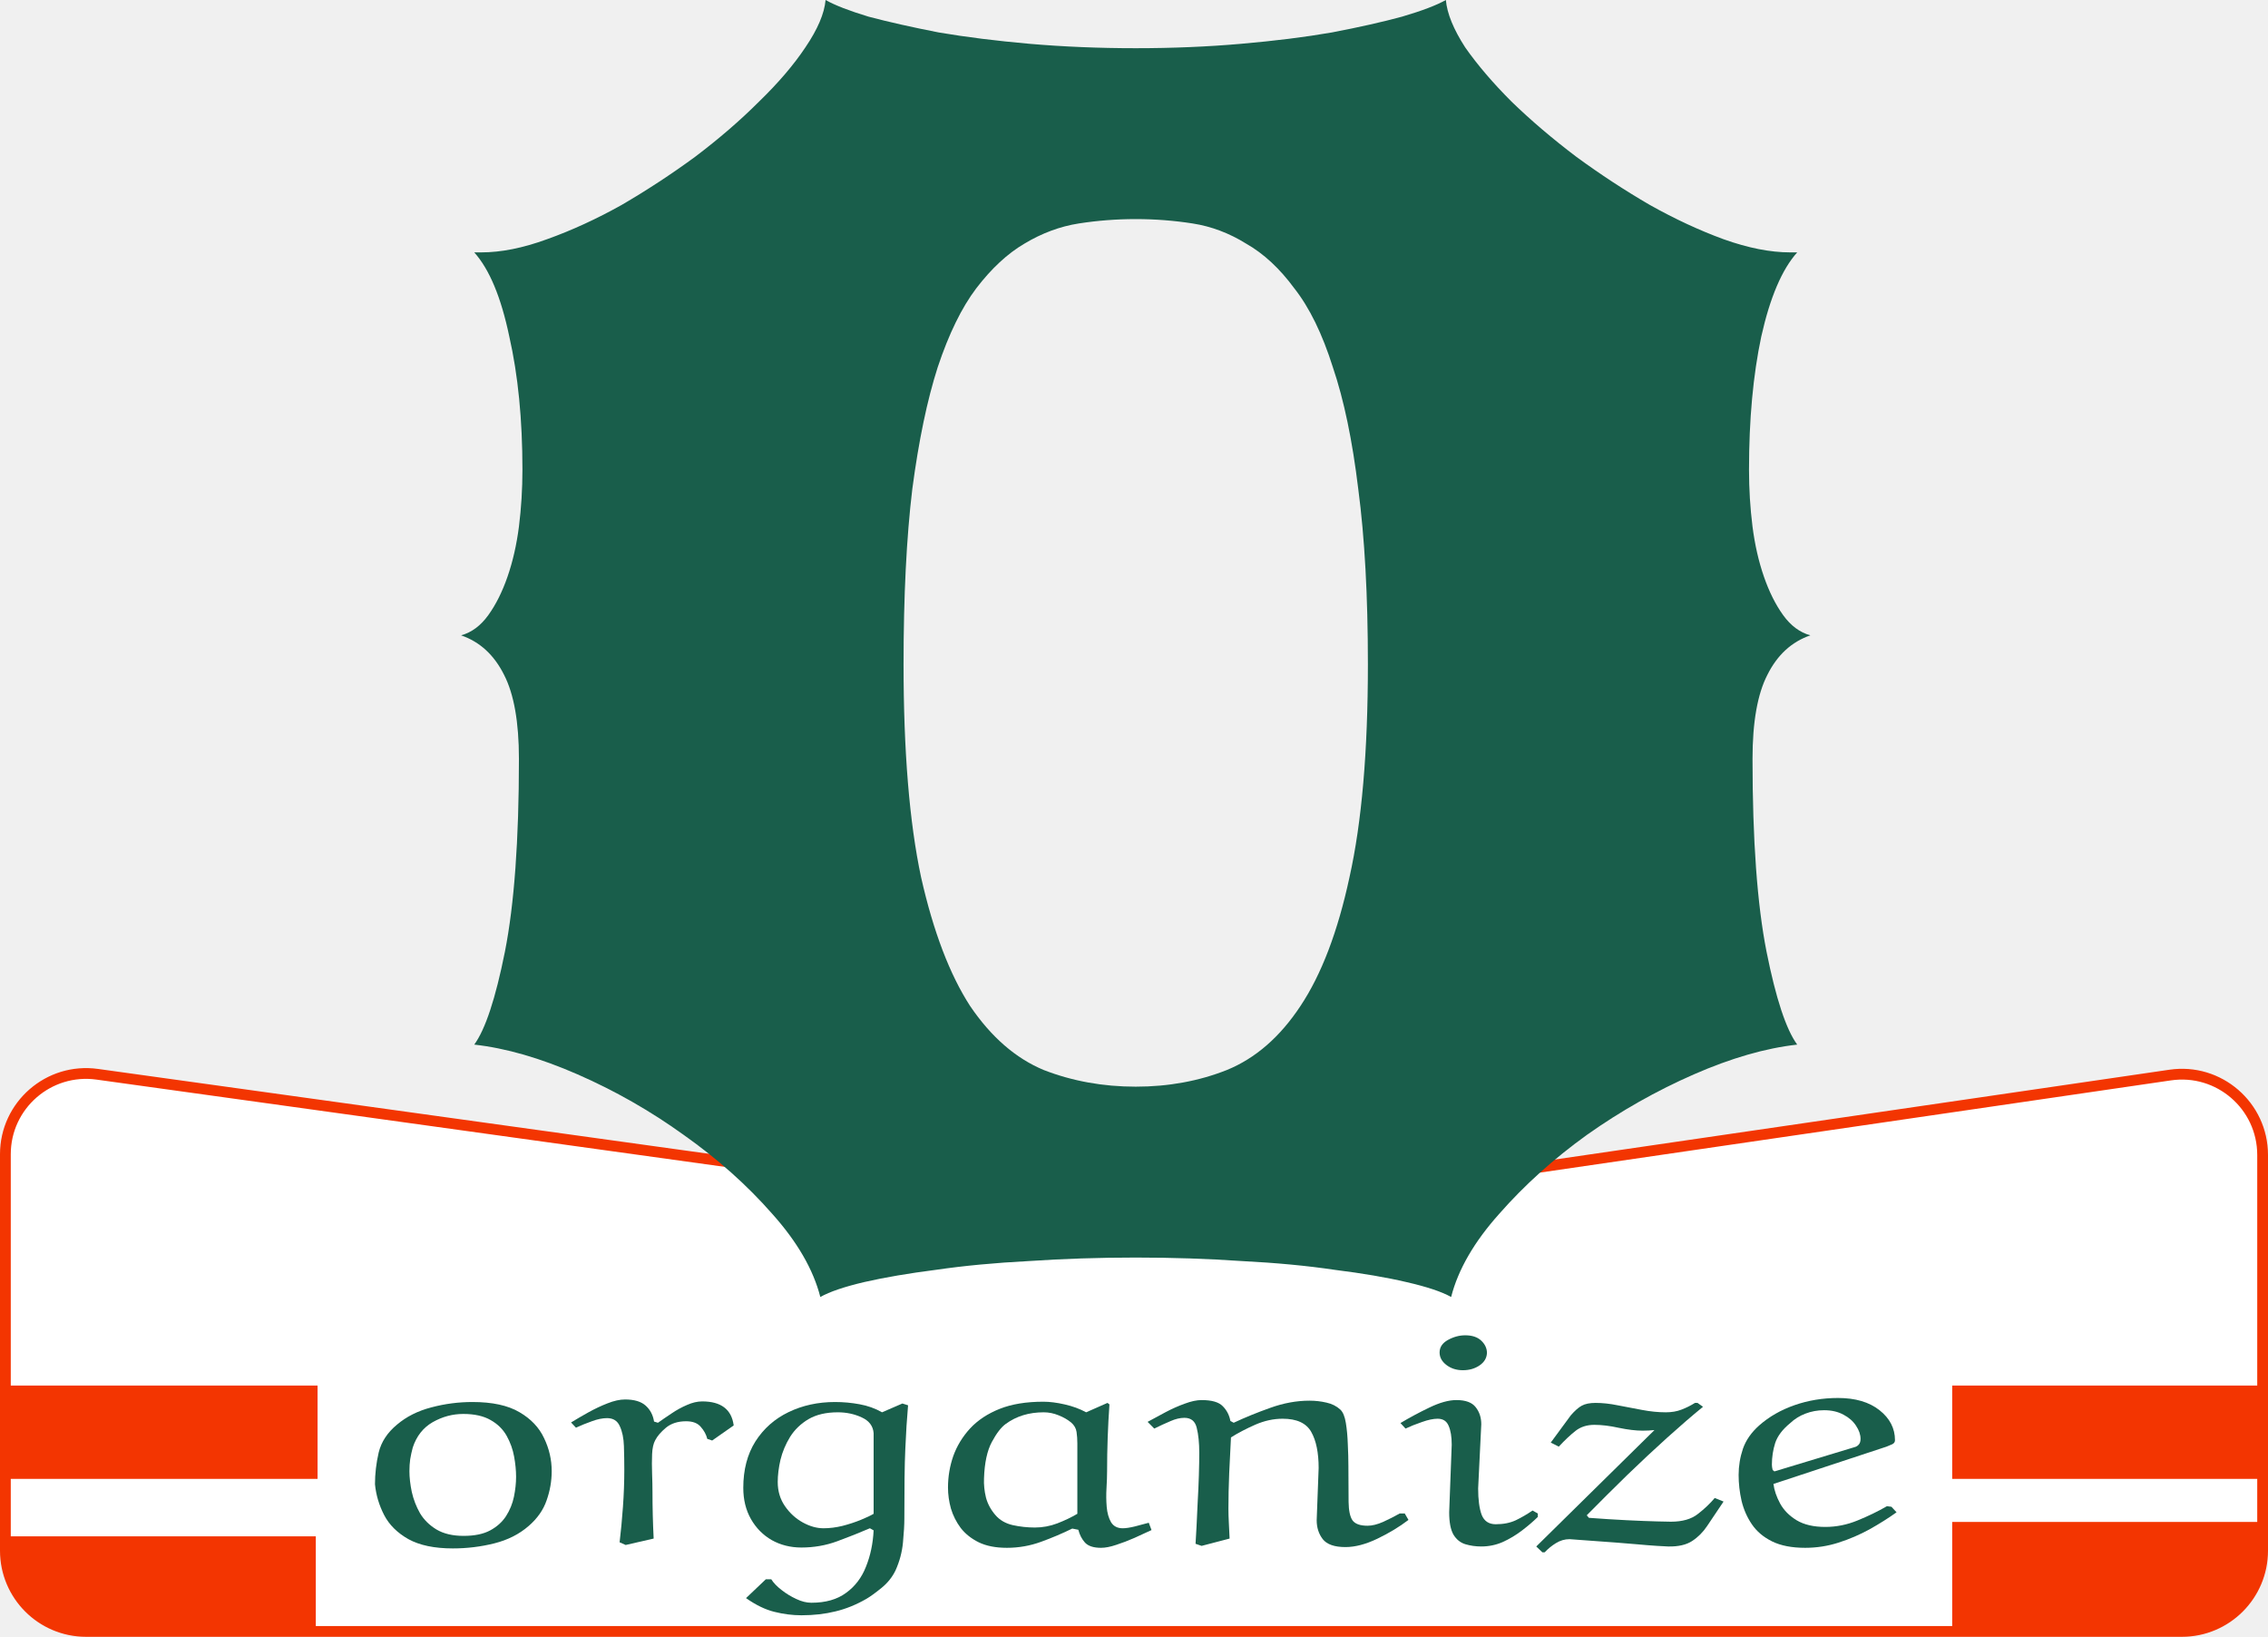
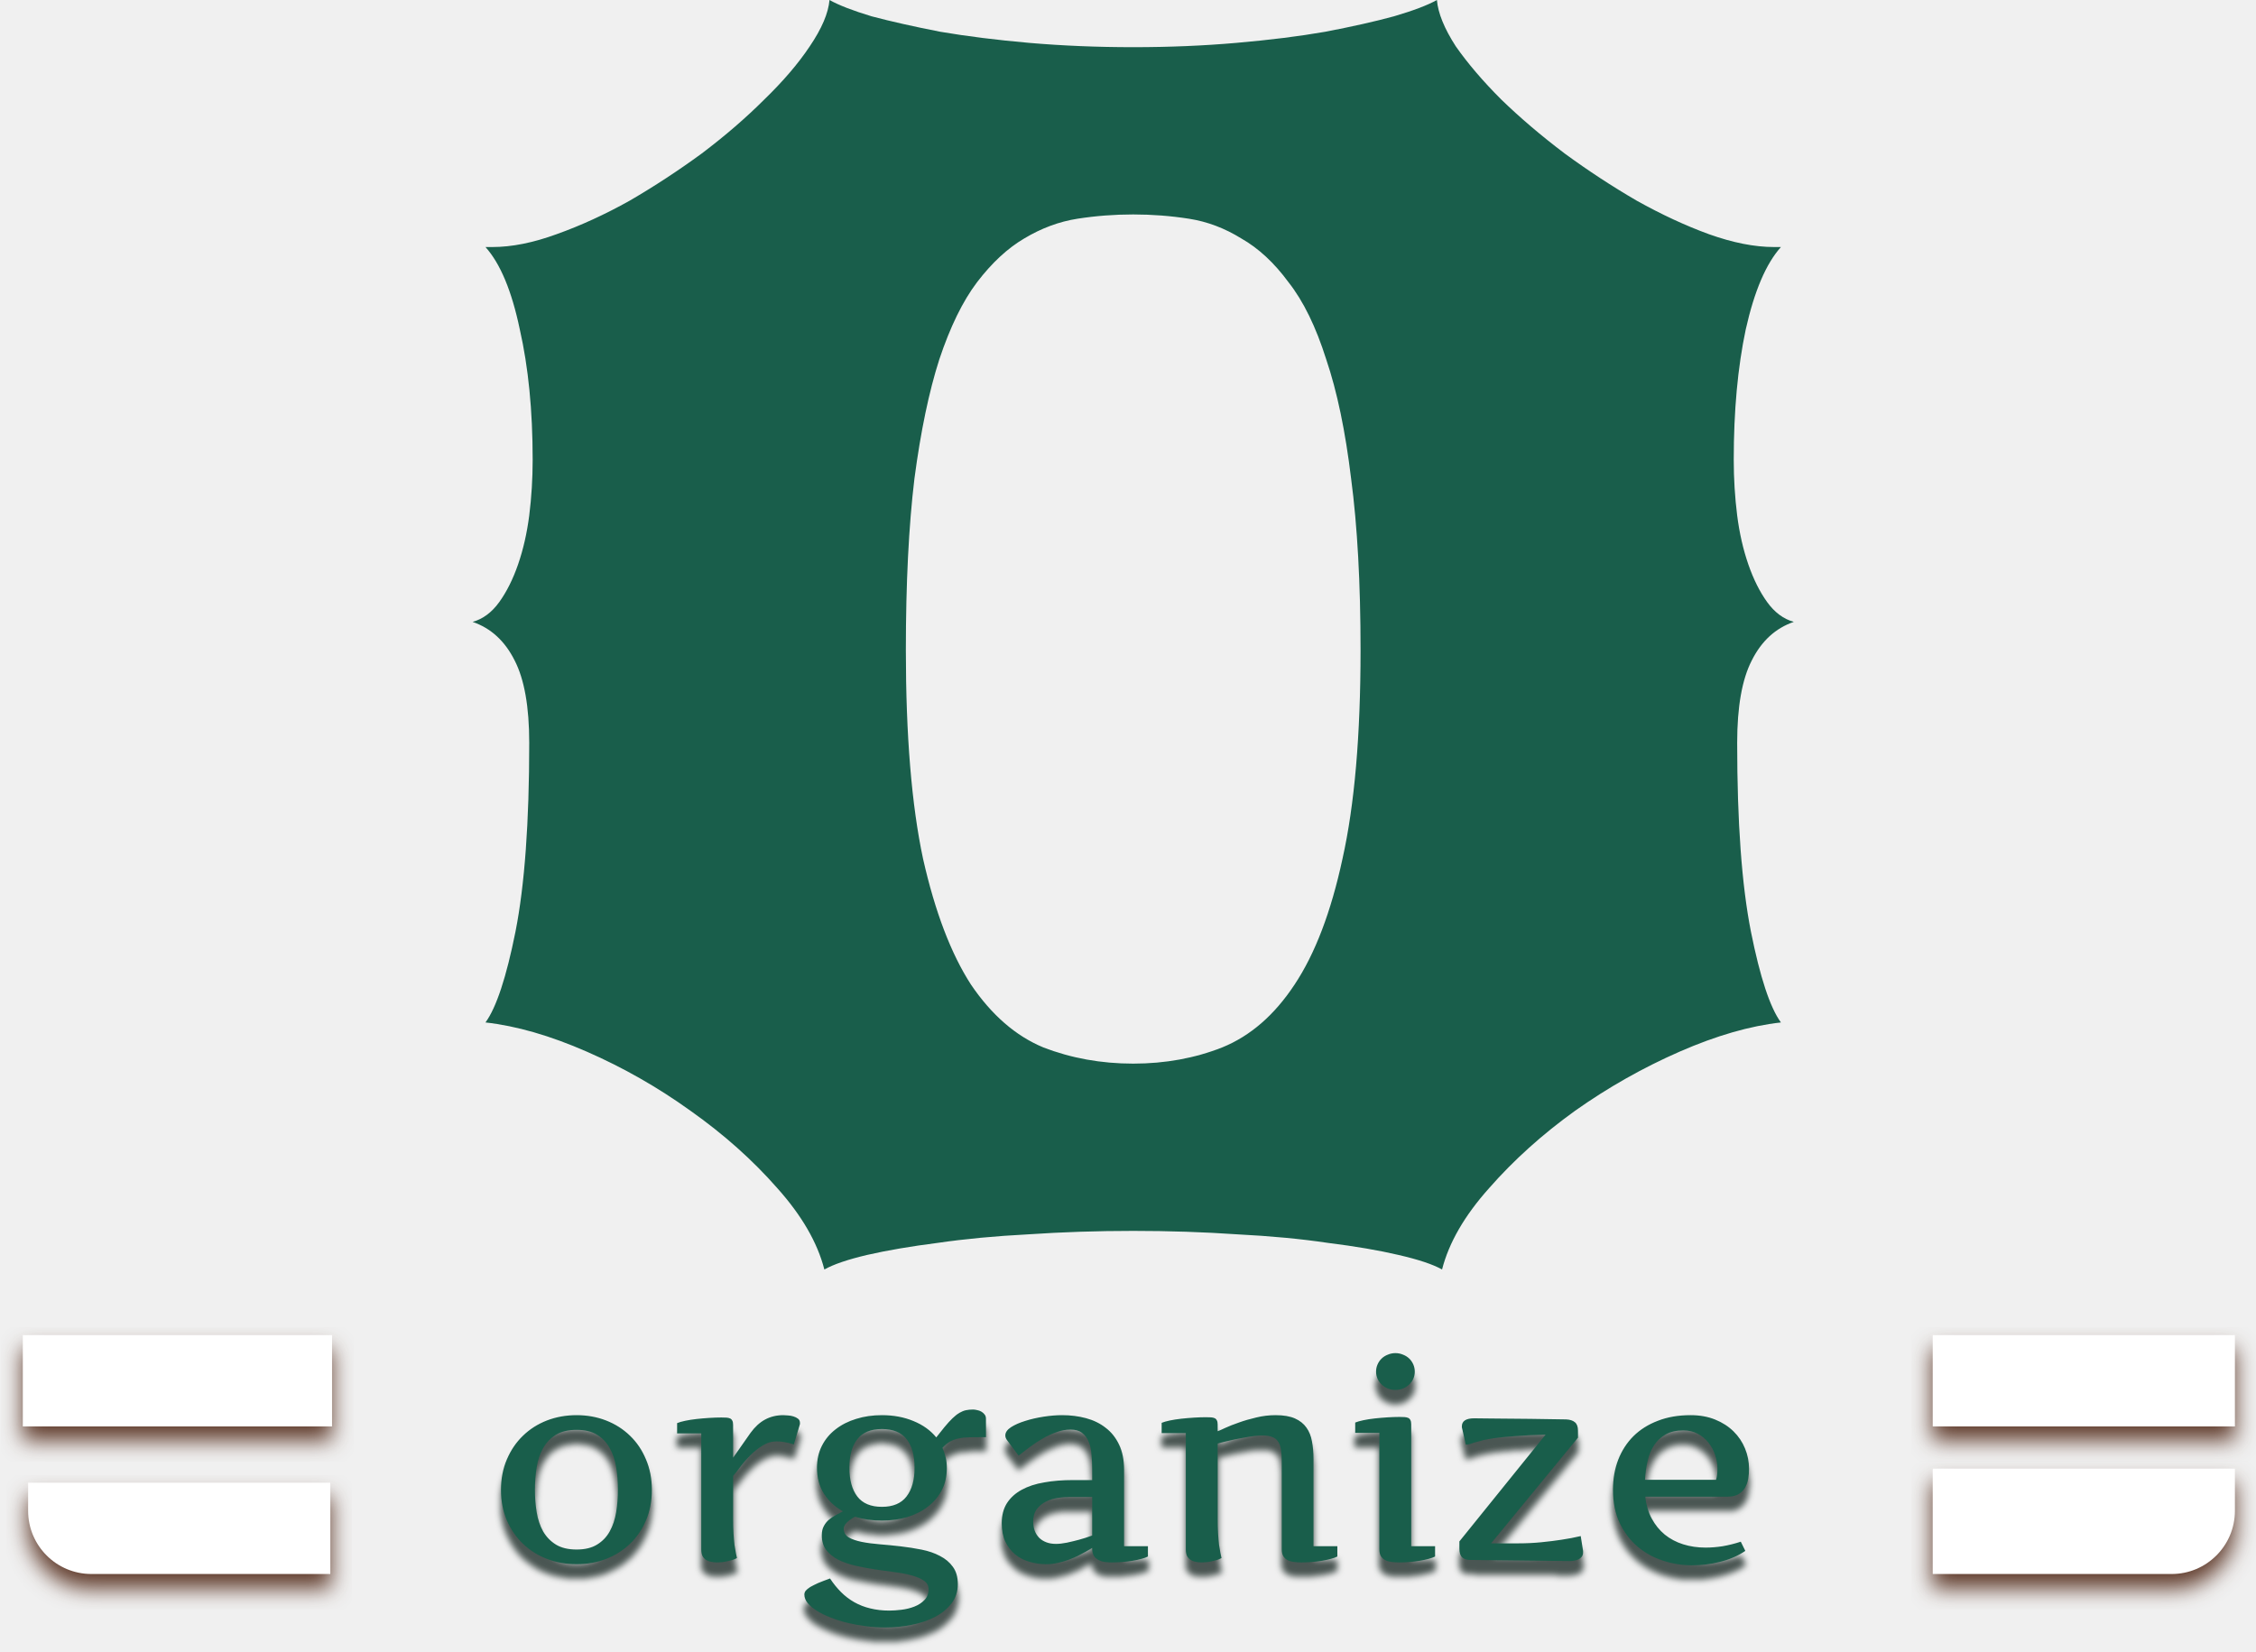
- <svg xmlns="http://www.w3.org/2000/svg" width="316" height="228" viewBox="0 0 316 228" fill="none">
-   <path d="M315.25 160.881V216C315.25 222.213 310.213 227.25 304 227.25H12C5.787 227.25 0.75 222.213 0.75 216V160.782C0.75 153.953 6.784 148.699 13.548 149.639L160.203 170.008C161.397 170.173 162.608 170.169 163.8 169.995L302.374 149.749C309.162 148.757 315.25 154.02 315.25 160.881Z" fill="white" stroke="#F33501" stroke-width="1.5" />
-   <path d="M66.077 145.508C67.623 143.392 69.047 139.079 70.35 132.568C71.652 125.977 72.303 117.025 72.303 105.713C72.303 100.586 71.611 96.68 70.228 93.994C68.844 91.227 66.85 89.396 64.246 88.501C65.711 88.094 66.972 87.158 68.03 85.693C69.088 84.228 69.983 82.438 70.716 80.322C71.448 78.206 71.977 75.887 72.303 73.364C72.628 70.76 72.791 68.115 72.791 65.43C72.791 58.431 72.181 52.246 70.96 46.875C69.821 41.422 68.193 37.516 66.077 35.156H67.054C69.821 35.156 72.872 34.546 76.209 33.325C79.627 32.105 83.086 30.518 86.585 28.564C90.084 26.53 93.502 24.292 96.839 21.851C100.175 19.328 103.146 16.764 105.75 14.16C108.436 11.556 110.592 9.033 112.22 6.592C113.929 4.069 114.865 1.872 115.027 0C116.329 0.732 118.323 1.506 121.009 2.319C123.776 3.052 127.031 3.784 130.774 4.517C134.599 5.168 138.831 5.697 143.47 6.104C148.19 6.51 153.113 6.714 158.24 6.714C163.367 6.714 168.25 6.51 172.889 6.104C177.609 5.697 181.84 5.168 185.584 4.517C189.409 3.784 192.664 3.052 195.35 2.319C198.117 1.506 200.151 0.732 201.453 0C201.616 1.872 202.511 4.069 204.139 6.592C205.848 9.033 208.004 11.556 210.608 14.16C213.294 16.764 216.305 19.328 219.642 21.851C222.978 24.292 226.396 26.53 229.896 28.564C233.395 30.518 236.813 32.105 240.149 33.325C243.567 34.546 246.66 35.156 249.427 35.156H250.403C248.287 37.516 246.619 41.422 245.398 46.875C244.259 52.246 243.689 58.431 243.689 65.43C243.689 68.115 243.852 70.76 244.178 73.364C244.503 75.887 245.032 78.206 245.765 80.322C246.497 82.438 247.392 84.228 248.45 85.693C249.508 87.158 250.77 88.094 252.234 88.501C249.63 89.396 247.636 91.227 246.253 93.994C244.869 96.68 244.178 100.586 244.178 105.713C244.178 117.025 244.829 125.977 246.131 132.568C247.433 139.079 248.857 143.392 250.403 145.508C246.009 145.996 241.207 147.38 235.999 149.658C230.791 151.937 225.826 154.744 221.106 158.081C216.468 161.418 212.399 165.08 208.899 169.067C205.4 172.974 203.162 176.839 202.186 180.664C200.883 179.932 198.808 179.24 195.96 178.589C193.193 177.938 189.856 177.368 185.95 176.88C182.125 176.31 177.812 175.903 173.011 175.659C168.291 175.334 163.367 175.171 158.24 175.171C153.113 175.171 148.149 175.334 143.348 175.659C138.628 175.903 134.314 176.31 130.408 176.88C126.583 177.368 123.247 177.938 120.398 178.589C117.632 179.24 115.597 179.932 114.295 180.664C113.318 176.839 111.08 172.974 107.581 169.067C104.082 165.08 99.972 161.418 95.252 158.081C90.613 154.744 85.69 151.937 80.481 149.658C75.273 147.38 70.472 145.996 66.077 145.508ZM158.24 151.367C162.798 151.367 167.029 150.594 170.936 149.048C174.923 147.42 178.341 144.45 181.189 140.137C184.119 135.742 186.398 129.761 188.025 122.192C189.734 114.543 190.589 104.655 190.589 92.529C190.589 83.008 190.141 74.87 189.246 68.115C188.432 61.361 187.252 55.705 185.706 51.148C184.241 46.509 182.451 42.847 180.335 40.161C178.3 37.394 176.062 35.319 173.621 33.935C171.261 32.471 168.779 31.535 166.175 31.128C163.571 30.721 160.926 30.518 158.24 30.518C155.555 30.518 152.91 30.721 150.306 31.128C147.701 31.535 145.179 32.471 142.737 33.935C140.377 35.319 138.139 37.394 136.023 40.161C133.989 42.847 132.199 46.509 130.652 51.148C129.188 55.705 128.007 61.361 127.112 68.115C126.299 74.87 125.892 83.008 125.892 92.529C125.892 104.655 126.705 114.543 128.333 122.192C130.042 129.761 132.321 135.742 135.169 140.137C138.099 144.45 141.517 147.42 145.423 149.048C149.41 150.594 153.683 151.367 158.24 151.367Z" fill="#195E4B" />
-   <rect x="0.246" y="193" width="44" height="13" fill="#F33501" />
-   <path d="M1 214H44V227H10C5.029 227 1 222.971 1 218V214Z" fill="#F33501" />
-   <rect x="272" y="193" width="43" height="13" fill="#F33501" />
-   <path d="M272 212H315V218C315 222.971 310.971 227 306 227H272V212Z" fill="#F33501" />
-   <path d="M63.098 215.687C60.535 215.687 58.472 215.257 56.909 214.398C55.364 213.525 54.237 212.409 53.528 211.051C52.819 209.679 52.392 208.244 52.246 206.747C52.246 205.278 52.419 203.802 52.764 202.319C53.128 200.836 53.982 199.541 55.327 198.432C56.636 197.323 58.227 196.526 60.099 196.041C61.971 195.542 63.88 195.293 65.825 195.293C68.588 195.293 70.769 195.764 72.369 196.706C73.969 197.635 75.114 198.841 75.805 200.324C76.514 201.793 76.868 203.324 76.868 204.918C76.868 206.304 76.632 207.662 76.159 208.993C75.705 210.323 74.868 211.515 73.651 212.568C72.342 213.705 70.751 214.509 68.879 214.98C67.007 215.451 65.08 215.687 63.098 215.687ZM57.509 201.633C57.363 202.174 57.245 202.714 57.154 203.255C57.081 203.795 57.045 204.35 57.045 204.918C57.045 205.791 57.154 206.754 57.372 207.808C57.609 208.861 57.99 209.852 58.517 210.78C59.063 211.695 59.826 212.45 60.808 213.046C61.808 213.642 63.071 213.94 64.598 213.94C66.125 213.94 67.361 213.684 68.306 213.171C69.251 212.658 69.988 211.993 70.515 211.175C71.042 210.344 71.406 209.45 71.606 208.494C71.805 207.523 71.906 206.595 71.906 205.708C71.906 204.835 71.815 203.899 71.633 202.901C71.451 201.89 71.106 200.926 70.597 200.012C70.088 199.097 69.342 198.362 68.361 197.808C67.379 197.24 66.107 196.956 64.543 196.956C63.053 196.956 61.635 197.337 60.29 198.099C58.963 198.861 58.036 200.039 57.509 201.633Z" fill="#195E4B" />
-   <path d="M99.227 200.656L98.545 200.428C98.4 199.832 98.1 199.277 97.645 198.764C97.209 198.238 96.528 197.974 95.6 197.974C94.455 197.974 93.519 198.272 92.792 198.868C92.083 199.464 91.583 200.046 91.292 200.615C91.038 201.072 90.892 201.723 90.856 202.569C90.82 203.414 90.82 204.315 90.856 205.271C90.892 206.228 90.91 207.087 90.91 207.849C90.91 209.983 90.965 212.139 91.074 214.314L87.175 215.208L86.33 214.834C86.511 213.324 86.666 211.688 86.793 209.928C86.921 208.168 86.984 206.436 86.984 204.731C86.984 203.622 86.966 202.52 86.93 201.425C86.893 200.317 86.702 199.395 86.357 198.66C86.03 197.912 85.439 197.538 84.585 197.538C83.948 197.538 83.239 197.683 82.458 197.974C81.676 198.252 80.94 198.55 80.249 198.868L79.567 198.141C80.313 197.683 81.122 197.212 81.994 196.727C82.867 196.242 83.748 195.826 84.639 195.48C85.548 195.119 86.366 194.939 87.093 194.939C88.366 194.939 89.32 195.223 89.956 195.792C90.592 196.36 90.983 197.101 91.129 198.016L91.674 198.182C92.237 197.78 92.865 197.351 93.555 196.893C94.246 196.422 94.964 196.027 95.71 195.708C96.455 195.376 97.164 195.209 97.836 195.209C100.472 195.209 101.935 196.325 102.226 198.557L99.227 200.656Z" fill="#195E4B" />
-   <path d="M121.204 212.88C119.75 213.504 118.232 214.107 116.65 214.689C115.069 215.271 113.406 215.562 111.661 215.562C110.134 215.562 108.752 215.215 107.516 214.522C106.298 213.816 105.335 212.838 104.626 211.591C103.917 210.344 103.562 208.896 103.562 207.246C103.562 204.724 104.126 202.569 105.253 200.781C106.398 198.993 107.934 197.635 109.861 196.706C111.806 195.764 113.969 195.293 116.351 195.293C117.496 195.293 118.632 195.397 119.759 195.604C120.904 195.812 121.949 196.187 122.895 196.727L125.73 195.501L126.521 195.75C126.448 196.72 126.376 197.683 126.303 198.64C126.248 199.582 126.194 200.635 126.139 201.8C126.085 202.964 126.048 204.336 126.03 205.916C126.012 207.482 126.003 209.374 126.003 211.591C126.003 212.409 125.939 213.497 125.812 214.855C125.685 216.199 125.34 217.495 124.776 218.743C124.322 219.685 123.667 220.503 122.813 221.196C121.958 221.889 121.259 222.394 120.713 222.713C119.295 223.531 117.859 224.113 116.405 224.459C114.951 224.82 113.369 225 111.661 225C110.425 225 109.17 224.841 107.898 224.522C106.644 224.217 105.326 223.579 103.944 222.609L106.698 219.99H107.462C107.789 220.503 108.27 221.002 108.907 221.487C109.543 221.986 110.225 222.401 110.952 222.734C111.679 223.08 112.379 223.254 113.051 223.254C115.033 223.254 116.641 222.796 117.877 221.882C119.132 220.981 120.059 219.761 120.659 218.223C121.277 216.698 121.631 215.014 121.722 213.171L121.204 212.88ZM121.722 210.864V199.638C121.649 198.64 121.095 197.905 120.059 197.434C119.041 196.963 117.932 196.727 116.732 196.727C115.096 196.727 113.733 197.046 112.642 197.683C111.57 198.321 110.715 199.146 110.079 200.157C109.461 201.169 109.016 202.229 108.743 203.338C108.489 204.447 108.361 205.479 108.361 206.436C108.361 207.711 108.698 208.833 109.37 209.803C110.043 210.773 110.87 211.529 111.851 212.069C112.833 212.61 113.797 212.88 114.742 212.88C115.596 212.88 116.478 212.769 117.387 212.547C118.296 212.312 119.141 212.035 119.922 211.716C120.704 211.397 121.304 211.113 121.722 210.864Z" fill="#195E4B" />
-   <path d="M151.334 196.727L154.306 195.417L154.579 195.625C154.361 198.716 154.251 201.813 154.251 204.918C154.251 205.569 154.224 206.352 154.17 207.267C154.115 208.168 154.124 209.048 154.197 209.907C154.27 210.753 154.47 211.459 154.797 212.028C155.142 212.596 155.688 212.88 156.433 212.88C156.851 212.88 157.405 212.797 158.096 212.631C158.805 212.45 159.459 212.277 160.059 212.111L160.441 213.13C159.696 213.476 158.896 213.843 158.042 214.231C157.187 214.606 156.351 214.924 155.533 215.188C154.715 215.465 154.006 215.603 153.406 215.603C152.37 215.603 151.625 215.361 151.17 214.876C150.734 214.391 150.425 213.795 150.243 213.088L149.398 212.922C148.016 213.601 146.562 214.217 145.035 214.772C143.508 215.326 141.927 215.603 140.291 215.603C138.728 215.603 137.419 215.347 136.364 214.834C135.328 214.321 134.492 213.656 133.856 212.838C133.238 212.007 132.783 211.106 132.493 210.136C132.22 209.152 132.084 208.175 132.084 207.205C132.084 205.694 132.329 204.232 132.82 202.818C133.329 201.405 134.11 200.123 135.165 198.972C136.237 197.822 137.61 196.914 139.282 196.249C140.954 195.584 142.981 195.251 145.362 195.251C146.253 195.251 147.244 195.376 148.335 195.625C149.443 195.875 150.443 196.242 151.334 196.727ZM150.107 210.864V201.072C150.107 200.504 150.071 199.97 149.998 199.471C149.925 198.958 149.671 198.515 149.234 198.141C148.744 197.739 148.162 197.406 147.489 197.143C146.817 196.866 146.126 196.727 145.417 196.727C143.363 196.727 141.6 197.268 140.127 198.349C139.491 198.806 138.846 199.644 138.191 200.864C137.537 202.084 137.173 203.775 137.101 205.937C137.064 206.81 137.155 207.697 137.373 208.598C137.61 209.485 138.046 210.295 138.682 211.03C139.282 211.737 140.091 212.208 141.109 212.443C142.127 212.665 143.154 212.776 144.19 212.776C145.263 212.776 146.308 212.582 147.326 212.194C148.362 211.792 149.289 211.349 150.107 210.864Z" fill="#195E4B" />
-   <path d="M171.321 214.314L167.421 215.333L166.576 215.042C166.612 214.502 166.658 213.705 166.712 212.651C166.767 211.598 166.822 210.441 166.876 209.18C166.949 207.918 167.003 206.685 167.04 205.479C167.076 204.273 167.094 203.248 167.094 202.402C167.094 200.989 166.976 199.818 166.74 198.889C166.522 197.961 165.949 197.496 165.022 197.496C164.422 197.496 163.777 197.649 163.086 197.954C162.395 198.245 161.641 198.591 160.823 198.993L159.896 198.058C160.677 197.628 161.514 197.178 162.404 196.706C163.295 196.235 164.186 195.84 165.076 195.521C165.967 195.189 166.749 195.022 167.421 195.022C168.839 195.022 169.821 195.307 170.366 195.875C170.93 196.443 171.284 197.129 171.43 197.933L171.893 198.182C173.456 197.448 175.156 196.755 176.992 196.103C178.846 195.438 180.664 195.106 182.445 195.106C183.263 195.106 184.054 195.196 184.818 195.376C185.581 195.542 186.226 195.868 186.754 196.353C187.117 196.699 187.372 197.316 187.517 198.203C187.663 199.09 187.753 200.081 187.79 201.176C187.844 202.271 187.872 203.276 187.872 204.19C187.872 206.325 187.881 208.002 187.899 209.221C187.917 210.427 188.099 211.279 188.444 211.778C188.808 212.277 189.508 212.527 190.544 212.527C191.18 212.527 191.907 212.346 192.725 211.986C193.543 211.612 194.307 211.224 195.015 210.822H195.724L196.242 211.716C194.97 212.686 193.525 213.559 191.907 214.335C190.289 215.111 188.808 215.499 187.463 215.499C185.936 215.499 184.881 215.132 184.3 214.398C183.736 213.663 183.454 212.783 183.454 211.757L183.727 204.481C183.727 202.347 183.382 200.67 182.691 199.45C182 198.231 180.673 197.621 178.71 197.621C177.437 197.621 176.165 197.898 174.893 198.453C173.638 199.007 172.511 199.596 171.511 200.22C171.439 201.758 171.357 203.407 171.266 205.167C171.193 206.928 171.157 208.584 171.157 210.136C171.157 210.732 171.175 211.369 171.211 212.049C171.248 212.714 171.284 213.469 171.321 214.314Z" fill="#195E4B" />
-   <path d="M207.177 188.474C207.14 189.181 206.795 189.756 206.14 190.199C205.486 190.643 204.713 190.865 203.823 190.865C202.932 190.865 202.168 190.622 201.532 190.137C200.896 189.652 200.578 189.07 200.578 188.391C200.578 187.656 200.969 187.074 201.75 186.644C202.532 186.215 203.332 186 204.15 186C205.113 186 205.859 186.249 206.386 186.748C206.913 187.247 207.177 187.822 207.177 188.474ZM206.386 198.39L205.95 207.329C205.95 208.896 206.113 210.122 206.44 211.009C206.786 211.882 207.44 212.319 208.404 212.319C209.476 212.319 210.412 212.132 211.212 211.757C212.012 211.369 212.784 210.919 213.53 210.406L214.266 210.822V211.3C213.63 211.924 212.893 212.554 212.057 213.192C211.221 213.829 210.33 214.363 209.385 214.793C208.44 215.208 207.44 215.416 206.386 215.416C205.604 215.416 204.868 215.312 204.177 215.104C203.486 214.897 202.932 214.453 202.514 213.774C202.114 213.081 201.914 212.042 201.914 210.656L202.268 201.238C202.268 200.13 202.123 199.249 201.832 198.598C201.56 197.947 201.051 197.621 200.305 197.621C199.705 197.621 198.978 197.773 198.124 198.078C197.27 198.369 196.506 198.674 195.833 198.993L195.125 198.224C196.397 197.462 197.742 196.741 199.16 196.062C200.596 195.369 201.85 195.022 202.923 195.022C204.195 195.022 205.086 195.348 205.595 195.999C206.122 196.651 206.386 197.448 206.386 198.39Z" fill="#195E4B" />
-   <path d="M236.161 195.417H236.516L237.279 195.958C235.752 197.205 234.089 198.64 232.289 200.261C230.49 201.883 228.636 203.615 226.727 205.458C224.836 207.302 222.955 209.173 221.083 211.071L221.383 211.425C223.2 211.563 224.955 211.674 226.645 211.757C228.336 211.841 229.744 211.896 230.871 211.924C232.017 211.951 232.662 211.965 232.807 211.965C234.407 211.965 235.661 211.605 236.57 210.884C237.497 210.164 238.279 209.422 238.915 208.66L240.142 209.159L237.852 212.568C237.288 213.414 236.597 214.107 235.779 214.647C234.961 215.188 233.844 215.444 232.426 215.416C232.244 215.416 231.726 215.389 230.871 215.333C230.017 215.278 229.063 215.201 228.008 215.104C226.972 215.007 226.045 214.931 225.227 214.876L218.683 214.398C218.011 214.398 217.374 214.585 216.774 214.959C216.193 215.319 215.675 215.742 215.22 216.227H214.893L214.048 215.416L230.517 199.201C230.262 199.229 229.99 199.249 229.699 199.263C229.426 199.277 229.145 199.284 228.854 199.284C227.927 199.284 226.827 199.152 225.554 198.889C224.3 198.612 223.164 198.473 222.146 198.473C221.11 198.473 220.237 198.751 219.528 199.305C218.819 199.859 218.038 200.594 217.183 201.509L216.066 200.947L218.847 197.164C219.41 196.512 219.919 196.062 220.374 195.812C220.846 195.549 221.492 195.417 222.31 195.417C223.273 195.417 224.3 195.528 225.391 195.75C226.5 195.958 227.627 196.173 228.772 196.394C229.935 196.616 231.044 196.727 232.098 196.727C232.916 196.727 233.644 196.602 234.28 196.353C234.934 196.103 235.561 195.792 236.161 195.417Z" fill="#195E4B" />
-   <path d="M262.855 201.509L247.095 206.706C247.204 207.579 247.513 208.487 248.022 209.429C248.531 210.358 249.295 211.134 250.313 211.757C251.349 212.381 252.685 212.693 254.321 212.693C255.848 212.693 257.338 212.395 258.793 211.799C260.265 211.203 261.638 210.538 262.91 209.803L263.537 209.886L264.246 210.656C263.101 211.473 261.847 212.263 260.483 213.026C259.12 213.774 257.684 214.391 256.175 214.876C254.666 215.361 253.112 215.603 251.512 215.603C249.658 215.603 248.122 215.305 246.904 214.709C245.705 214.114 244.768 213.324 244.096 212.34C243.423 211.356 242.942 210.261 242.651 209.055C242.378 207.849 242.242 206.65 242.242 205.458C242.242 204.211 242.442 202.991 242.842 201.8C243.26 200.608 244.014 199.527 245.105 198.557C246.486 197.337 248.131 196.394 250.04 195.729C251.949 195.064 253.966 194.731 256.093 194.731C258.511 194.731 260.438 195.3 261.874 196.436C263.31 197.572 264.028 198.965 264.028 200.615C264.028 200.864 263.901 201.051 263.646 201.176C263.41 201.287 263.146 201.398 262.855 201.509ZM249.44 198.224C248.368 199.097 247.668 200.019 247.341 200.989C247.032 201.959 246.877 202.971 246.877 204.024C246.877 204.135 246.886 204.253 246.904 204.377C246.923 204.502 246.95 204.634 246.986 204.772L247.232 204.959L258.493 201.55C258.675 201.495 258.838 201.384 258.984 201.217C259.147 201.037 259.229 200.774 259.229 200.428C259.229 199.832 259.02 199.222 258.602 198.598C258.202 197.974 257.62 197.462 256.857 197.06C256.093 196.644 255.193 196.436 254.157 196.436C253.23 196.436 252.358 196.595 251.54 196.914C250.74 197.219 250.04 197.656 249.44 198.224Z" fill="#195E4B" />
+ <svg xmlns="http://www.w3.org/2000/svg" width="321" height="235" viewBox="0 0 321 235" fill="none">
+   <path d="M69.077 145.508C70.623 143.392 72.047 139.079 73.35 132.568C74.652 125.977 75.303 117.025 75.303 105.713C75.303 100.586 74.611 96.68 73.228 93.994C71.844 91.227 69.85 89.396 67.246 88.501C68.711 88.094 69.972 87.158 71.03 85.693C72.088 84.228 72.983 82.438 73.716 80.322C74.448 78.206 74.977 75.887 75.303 73.364C75.628 70.76 75.791 68.115 75.791 65.43C75.791 58.431 75.181 52.246 73.96 46.875C72.821 41.422 71.193 37.516 69.077 35.156H70.054C72.821 35.156 75.872 34.546 79.209 33.325C82.627 32.105 86.086 30.518 89.585 28.564C93.084 26.53 96.502 24.292 99.839 21.851C103.175 19.328 106.146 16.764 108.75 14.16C111.436 11.556 113.592 9.033 115.22 6.592C116.929 4.069 117.865 1.872 118.027 0C119.329 0.732 121.323 1.506 124.009 2.319C126.776 3.052 130.031 3.784 133.774 4.517C137.599 5.168 141.831 5.697 146.47 6.104C151.19 6.51 156.113 6.714 161.24 6.714C166.367 6.714 171.25 6.51 175.889 6.104C180.609 5.697 184.84 5.168 188.584 4.517C192.409 3.784 195.664 3.052 198.35 2.319C201.117 1.506 203.151 0.732 204.453 0C204.616 1.872 205.511 4.069 207.139 6.592C208.848 9.033 211.004 11.556 213.608 14.16C216.294 16.764 219.305 19.328 222.642 21.851C225.978 24.292 229.396 26.53 232.896 28.564C236.395 30.518 239.813 32.105 243.149 33.325C246.567 34.546 249.66 35.156 252.427 35.156H253.403C251.287 37.516 249.619 41.422 248.398 46.875C247.259 52.246 246.689 58.431 246.689 65.43C246.689 68.115 246.852 70.76 247.178 73.364C247.503 75.887 248.032 78.206 248.765 80.322C249.497 82.438 250.392 84.228 251.45 85.693C252.508 87.158 253.77 88.094 255.234 88.501C252.63 89.396 250.636 91.227 249.253 93.994C247.869 96.68 247.178 100.586 247.178 105.713C247.178 117.025 247.829 125.977 249.131 132.568C250.433 139.079 251.857 143.392 253.403 145.508C249.009 145.996 244.207 147.38 238.999 149.658C233.791 151.937 228.826 154.744 224.106 158.081C219.468 161.418 215.399 165.08 211.899 169.067C208.4 172.974 206.162 176.839 205.186 180.664C203.883 179.932 201.808 179.24 198.96 178.589C196.193 177.938 192.856 177.368 188.95 176.88C185.125 176.31 180.812 175.903 176.011 175.659C171.291 175.334 166.367 175.171 161.24 175.171C156.113 175.171 151.149 175.334 146.348 175.659C141.628 175.903 137.314 176.31 133.408 176.88C129.583 177.368 126.247 177.938 123.398 178.589C120.632 179.24 118.597 179.932 117.295 180.664C116.318 176.839 114.08 172.974 110.581 169.067C107.082 165.08 102.972 161.418 98.252 158.081C93.613 154.744 88.69 151.937 83.481 149.658C78.273 147.38 73.472 145.996 69.077 145.508ZM161.24 151.367C165.798 151.367 170.029 150.594 173.936 149.048C177.923 147.42 181.341 144.45 184.189 140.137C187.119 135.742 189.398 129.761 191.025 122.192C192.734 114.543 193.589 104.655 193.589 92.529C193.589 83.008 193.141 74.87 192.246 68.115C191.432 61.361 190.252 55.705 188.706 51.148C187.241 46.509 185.451 42.847 183.335 40.161C181.3 37.394 179.062 35.319 176.621 33.935C174.261 32.471 171.779 31.535 169.175 31.128C166.571 30.721 163.926 30.518 161.24 30.518C158.555 30.518 155.91 30.721 153.306 31.128C150.701 31.535 148.179 32.471 145.737 33.935C143.377 35.319 141.139 37.394 139.023 40.161C136.989 42.847 135.199 46.509 133.652 51.148C132.188 55.705 131.007 61.361 130.112 68.115C129.299 74.87 128.892 83.008 128.892 92.529C128.892 104.655 129.705 114.543 131.333 122.192C133.042 129.761 135.321 135.742 138.169 140.137C141.099 144.45 144.517 147.42 148.423 149.048C152.41 150.594 156.683 151.367 161.24 151.367Z" fill="#195E4B" />
+   <g filter="url(#filter0_d)">
+     <rect x="3.246" y="190" width="44" height="13" fill="white" />
+   </g>
+   <g filter="url(#filter1_d)">
+     <path d="M4 211H47V224H13C8.029 224 4 219.971 4 215V211Z" fill="white" />
+   </g>
+   <g filter="url(#filter2_d)">
+     <rect x="275" y="190" width="43" height="13" fill="white" />
+   </g>
+   <g filter="url(#filter3_d)">
+     <path d="M275 209H318V215C318 219.971 313.971 224 309 224H275V209Z" fill="white" />
+   </g>
+   <g filter="url(#filter4_d)">
+     <path d="M92.75 212.039C92.75 213.628 92.47 215.073 91.91 216.375C91.363 217.677 90.602 218.79 89.625 219.715C88.662 220.639 87.529 221.355 86.227 221.863C84.924 222.358 83.531 222.605 82.047 222.605C80.537 222.605 79.124 222.352 77.809 221.844C76.507 221.336 75.374 220.62 74.41 219.695C73.447 218.771 72.685 217.664 72.125 216.375C71.565 215.073 71.285 213.628 71.285 212.039C71.285 210.438 71.565 208.986 72.125 207.684C72.685 206.368 73.447 205.249 74.41 204.324C75.374 203.387 76.507 202.664 77.809 202.156C79.124 201.648 80.537 201.395 82.047 201.395C83.544 201.395 84.944 201.648 86.246 202.156C87.548 202.664 88.681 203.387 89.644 204.324C90.608 205.249 91.363 206.368 91.91 207.684C92.47 208.986 92.75 210.438 92.75 212.039ZM76.109 212C76.109 213.107 76.194 214.174 76.363 215.203C76.533 216.232 76.838 217.143 77.281 217.938C77.737 218.719 78.342 219.344 79.098 219.812C79.866 220.281 80.849 220.516 82.047 220.516C83.232 220.516 84.202 220.281 84.957 219.812C85.725 219.344 86.324 218.719 86.754 217.938C87.197 217.143 87.503 216.232 87.672 215.203C87.841 214.174 87.926 213.107 87.926 212C87.926 210.893 87.841 209.826 87.672 208.797C87.503 207.768 87.197 206.863 86.754 206.082C86.324 205.288 85.725 204.656 84.957 204.188C84.202 203.719 83.232 203.484 82.047 203.484C80.849 203.484 79.866 203.719 79.098 204.188C78.342 204.656 77.737 205.288 77.281 206.082C76.838 206.863 76.533 207.768 76.363 208.797C76.194 209.826 76.109 210.893 76.109 212ZM96.344 202.527C96.617 202.41 97.001 202.299 97.496 202.195C97.991 202.091 98.531 202.007 99.117 201.941C99.716 201.876 100.322 201.824 100.934 201.785C101.559 201.746 102.125 201.727 102.633 201.727C102.906 201.727 103.147 201.733 103.355 201.746C103.564 201.759 103.74 201.798 103.883 201.863C104.026 201.928 104.13 202.033 104.195 202.176C104.273 202.306 104.312 202.501 104.312 202.762V207.449L106.793 203.914C107.418 203.055 108.108 202.423 108.863 202.02C109.632 201.603 110.497 201.395 111.461 201.395C111.63 201.395 111.845 201.408 112.105 201.434C112.379 201.447 112.639 201.492 112.887 201.57C113.147 201.648 113.368 201.759 113.551 201.902C113.733 202.046 113.824 202.241 113.824 202.488C113.824 202.553 113.824 202.605 113.824 202.645C113.824 202.684 113.811 202.736 113.785 202.801L112.945 205.555C112.451 205.398 112.001 205.288 111.598 205.223C111.207 205.158 110.842 205.125 110.504 205.125C109.801 205.125 109.13 205.327 108.492 205.73C107.854 206.121 107.268 206.59 106.734 207.137C106.201 207.671 105.725 208.217 105.309 208.777C104.905 209.324 104.573 209.747 104.312 210.047V216.121C104.312 216.928 104.332 217.638 104.371 218.25C104.41 218.862 104.456 219.396 104.508 219.852C104.573 220.307 104.638 220.691 104.703 221.004C104.768 221.303 104.82 221.544 104.859 221.727C104.677 221.831 104.469 221.922 104.234 222C104.013 222.065 103.772 222.124 103.512 222.176C103.264 222.241 103.01 222.286 102.75 222.312C102.503 222.339 102.275 222.352 102.066 222.352C101.728 222.352 101.422 222.319 101.148 222.254C100.875 222.202 100.634 222.104 100.426 221.961C100.217 221.818 100.055 221.629 99.938 221.395C99.833 221.147 99.781 220.841 99.781 220.477V203.992H96.344V202.527ZM120.855 208.875C120.855 210.62 121.233 211.987 121.988 212.977C122.743 213.953 123.909 214.441 125.484 214.441C127.06 214.441 128.225 213.953 128.98 212.977C129.749 211.987 130.133 210.62 130.133 208.875C130.133 207.13 129.755 205.776 129 204.812C128.245 203.849 127.073 203.367 125.484 203.367C123.909 203.367 122.743 203.849 121.988 204.812C121.233 205.776 120.855 207.13 120.855 208.875ZM118.102 224.637C118.583 225.366 119.104 226.01 119.664 226.57C120.237 227.143 120.868 227.625 121.559 228.016C122.249 228.406 123.004 228.699 123.824 228.895C124.658 229.103 125.562 229.207 126.539 229.207C127.047 229.207 127.62 229.168 128.258 229.09C128.909 229.012 129.521 228.862 130.094 228.641C130.667 228.419 131.148 228.107 131.539 227.703C131.93 227.312 132.125 226.798 132.125 226.16C132.125 225.652 131.904 225.249 131.461 224.949C131.031 224.65 130.458 224.402 129.742 224.207C129.039 224.012 128.232 223.855 127.32 223.738C126.409 223.621 125.478 223.491 124.527 223.348C123.577 223.204 122.646 223.029 121.734 222.82C120.823 222.612 120.009 222.332 119.293 221.98C118.59 221.616 118.017 221.154 117.574 220.594C117.145 220.034 116.93 219.331 116.93 218.484C116.93 217.964 117.027 217.527 117.223 217.176C117.418 216.811 117.665 216.505 117.965 216.258C118.264 216.01 118.59 215.796 118.941 215.613C119.293 215.431 119.625 215.255 119.938 215.086C118.792 214.435 117.887 213.589 117.223 212.547C116.572 211.492 116.246 210.268 116.246 208.875C116.246 207.716 116.48 206.674 116.949 205.75C117.418 204.826 118.069 204.044 118.902 203.406C119.736 202.755 120.712 202.26 121.832 201.922C122.952 201.57 124.169 201.395 125.484 201.395C127.138 201.395 128.635 201.674 129.977 202.234C131.318 202.781 132.398 203.556 133.219 204.559L134.371 203.113C134.801 202.592 135.185 202.169 135.523 201.844C135.875 201.505 136.207 201.245 136.52 201.062C136.832 200.88 137.138 200.757 137.438 200.691C137.75 200.626 138.089 200.594 138.453 200.594C138.622 200.594 138.811 200.62 139.02 200.672C139.241 200.711 139.443 200.783 139.625 200.887C139.807 200.991 139.964 201.128 140.094 201.297C140.224 201.453 140.289 201.648 140.289 201.883V204.52C139.391 204.52 138.629 204.526 138.004 204.539C137.379 204.552 136.839 204.611 136.383 204.715C135.927 204.806 135.517 204.956 135.152 205.164C134.801 205.372 134.449 205.665 134.098 206.043C134.293 206.486 134.443 206.935 134.547 207.391C134.664 207.846 134.723 208.354 134.723 208.914C134.723 210.073 134.488 211.115 134.02 212.039C133.551 212.951 132.9 213.732 132.066 214.383C131.246 215.034 130.27 215.535 129.137 215.887C128.017 216.225 126.799 216.395 125.484 216.395C124.781 216.395 124.111 216.349 123.473 216.258C122.848 216.167 122.242 216.03 121.656 215.848C121.161 216.108 120.771 216.388 120.484 216.688C120.198 216.974 120.055 217.267 120.055 217.566C120.055 218.087 120.283 218.491 120.738 218.777C121.207 219.051 121.819 219.266 122.574 219.422C123.342 219.578 124.215 219.695 125.191 219.773C126.168 219.852 127.158 219.949 128.16 220.066C129.176 220.184 130.172 220.34 131.148 220.535C132.125 220.73 132.991 221.03 133.746 221.434C134.514 221.824 135.126 222.339 135.582 222.977C136.051 223.615 136.285 224.435 136.285 225.438C136.285 226.479 135.992 227.384 135.406 228.152C134.82 228.934 134.046 229.578 133.082 230.086C132.118 230.594 131.018 230.971 129.781 231.219C128.544 231.479 127.275 231.609 125.973 231.609C125.061 231.609 124.143 231.551 123.219 231.434C122.307 231.316 121.422 231.154 120.562 230.945C119.703 230.737 118.902 230.483 118.16 230.184C117.418 229.897 116.773 229.578 116.227 229.227C115.68 228.888 115.243 228.523 114.918 228.133C114.605 227.742 114.449 227.339 114.449 226.922C114.449 226.727 114.514 226.544 114.645 226.375C114.788 226.206 115.003 226.03 115.289 225.848C115.589 225.678 115.966 225.49 116.422 225.281C116.891 225.086 117.451 224.871 118.102 224.637ZM155.406 220.281C155.406 220.281 155.315 220.34 155.133 220.457C154.964 220.561 154.723 220.698 154.41 220.867C154.111 221.036 153.753 221.225 153.336 221.434C152.932 221.629 152.483 221.818 151.988 222C151.507 222.169 150.999 222.312 150.465 222.43C149.944 222.547 149.417 222.605 148.883 222.605C148.036 222.605 147.229 222.488 146.461 222.254C145.693 222.033 145.016 221.681 144.43 221.199C143.857 220.717 143.395 220.112 143.043 219.383C142.704 218.654 142.535 217.781 142.535 216.766C142.535 215.646 142.783 214.695 143.277 213.914C143.785 213.133 144.482 212.501 145.367 212.02C146.266 211.525 147.333 211.173 148.57 210.965C149.807 210.743 151.168 210.633 152.652 210.633H155.406V209.168C155.406 208.413 155.374 207.69 155.309 207C155.257 206.297 155.12 205.685 154.898 205.164C154.69 204.643 154.378 204.227 153.961 203.914C153.557 203.602 153.01 203.445 152.32 203.445C151.656 203.445 150.992 203.569 150.328 203.816C149.664 204.051 149.013 204.35 148.375 204.715C147.737 205.079 147.125 205.483 146.539 205.926C145.953 206.355 145.419 206.766 144.938 207.156L143.336 205.008C143.141 204.773 143.043 204.533 143.043 204.285C143.043 203.855 143.31 203.465 143.844 203.113C144.391 202.762 145.068 202.462 145.875 202.215C146.695 201.954 147.574 201.753 148.512 201.609C149.449 201.466 150.322 201.395 151.129 201.395C152.327 201.395 153.46 201.538 154.527 201.824C155.595 202.111 156.526 202.566 157.32 203.191C158.128 203.803 158.766 204.604 159.234 205.594C159.703 206.57 159.938 207.762 159.938 209.168V220.047H163.336V221.512C163.115 221.629 162.809 221.74 162.418 221.844C162.04 221.948 161.617 222.039 161.148 222.117C160.68 222.195 160.185 222.254 159.664 222.293C159.156 222.332 158.668 222.352 158.199 222.352C157.887 222.352 157.568 222.332 157.242 222.293C156.917 222.254 156.617 222.163 156.344 222.02C156.083 221.889 155.862 221.707 155.68 221.473C155.51 221.225 155.419 220.893 155.406 220.477V220.281ZM150.25 219.715C150.706 219.715 151.227 219.656 151.812 219.539C152.411 219.409 152.978 219.272 153.512 219.129C154.137 218.96 154.768 218.758 155.406 218.523V213.035H152.125C151.63 213.035 151.083 213.081 150.484 213.172C149.898 213.263 149.345 213.439 148.824 213.699C148.316 213.947 147.887 214.298 147.535 214.754C147.184 215.21 147.008 215.809 147.008 216.551C147.008 217.02 147.079 217.449 147.223 217.84C147.366 218.217 147.574 218.549 147.848 218.836C148.121 219.109 148.46 219.324 148.863 219.48C149.267 219.637 149.729 219.715 150.25 219.715ZM168.727 203.953H165.289V202.488C165.562 202.371 165.947 202.26 166.441 202.156C166.936 202.052 167.477 201.967 168.062 201.902C168.661 201.837 169.267 201.785 169.879 201.746C170.504 201.707 171.07 201.688 171.578 201.688C171.852 201.688 172.092 201.694 172.301 201.707C172.509 201.72 172.685 201.759 172.828 201.824C172.971 201.889 173.076 201.993 173.141 202.137C173.219 202.267 173.258 202.462 173.258 202.723V203.68C173.453 203.615 173.811 203.458 174.332 203.211C174.866 202.964 175.51 202.71 176.266 202.449C177.021 202.176 177.848 201.935 178.746 201.727C179.645 201.505 180.562 201.395 181.5 201.395C182.633 201.395 183.551 201.551 184.254 201.863C184.957 202.176 185.504 202.612 185.895 203.172C186.285 203.719 186.546 204.37 186.676 205.125C186.819 205.88 186.891 206.707 186.891 207.605V220.047H190.289V221.512C190.068 221.629 189.762 221.74 189.371 221.844C188.993 221.948 188.57 222.039 188.102 222.117C187.633 222.195 187.145 222.254 186.637 222.293C186.129 222.332 185.641 222.352 185.172 222.352C184.768 222.352 184.397 222.326 184.059 222.273C183.72 222.234 183.427 222.143 183.18 222C182.932 221.87 182.737 221.688 182.594 221.453C182.451 221.206 182.379 220.88 182.379 220.477V207.996C182.379 207.332 182.34 206.766 182.262 206.297C182.197 205.828 182.06 205.444 181.852 205.145C181.656 204.845 181.376 204.63 181.012 204.5C180.66 204.357 180.204 204.285 179.645 204.285C179.28 204.285 178.876 204.311 178.434 204.363C178.004 204.415 177.555 204.487 177.086 204.578C176.63 204.656 176.181 204.741 175.738 204.832C175.309 204.923 174.911 205.014 174.547 205.105C174.195 205.184 173.902 205.255 173.668 205.32C173.434 205.385 173.297 205.424 173.258 205.438V216.121C173.258 216.928 173.277 217.638 173.316 218.25C173.355 218.862 173.401 219.396 173.453 219.852C173.518 220.307 173.583 220.691 173.648 221.004C173.714 221.303 173.766 221.544 173.805 221.727C173.622 221.831 173.414 221.922 173.18 222C172.958 222.065 172.717 222.124 172.457 222.176C172.21 222.241 171.956 222.286 171.695 222.312C171.448 222.339 171.22 222.352 171.012 222.352C170.673 222.352 170.367 222.319 170.094 222.254C169.82 222.202 169.579 222.104 169.371 221.961C169.163 221.818 169 221.629 168.883 221.395C168.779 221.147 168.727 220.841 168.727 220.477V203.953ZM200.797 220.047H204.195V221.512C203.974 221.629 203.668 221.74 203.277 221.844C202.9 221.948 202.477 222.039 202.008 222.117C201.539 222.195 201.051 222.254 200.543 222.293C200.035 222.332 199.547 222.352 199.078 222.352C198.674 222.352 198.303 222.326 197.965 222.273C197.626 222.234 197.327 222.143 197.066 222C196.819 221.87 196.624 221.688 196.48 221.453C196.337 221.206 196.266 220.88 196.266 220.477V203.914H192.828V202.449C193.102 202.332 193.486 202.221 193.98 202.117C194.475 202.013 195.016 201.928 195.602 201.863C196.201 201.798 196.806 201.746 197.418 201.707C198.043 201.668 198.609 201.648 199.117 201.648C199.391 201.648 199.632 201.655 199.84 201.668C200.048 201.681 200.224 201.72 200.367 201.785C200.51 201.85 200.615 201.954 200.68 202.098C200.758 202.228 200.797 202.423 200.797 202.684V220.047ZM195.797 195.203C195.797 194.839 195.868 194.493 196.012 194.168C196.155 193.842 196.35 193.562 196.598 193.328C196.845 193.094 197.138 192.911 197.477 192.781C197.815 192.638 198.173 192.566 198.551 192.566C198.928 192.566 199.286 192.638 199.625 192.781C199.964 192.911 200.257 193.094 200.504 193.328C200.751 193.562 200.947 193.842 201.09 194.168C201.233 194.493 201.305 194.839 201.305 195.203C201.305 195.568 201.233 195.906 201.09 196.219C200.947 196.531 200.751 196.805 200.504 197.039C200.257 197.273 199.964 197.462 199.625 197.605C199.286 197.736 198.928 197.801 198.551 197.801C198.173 197.801 197.815 197.736 197.477 197.605C197.138 197.462 196.845 197.273 196.598 197.039C196.35 196.805 196.155 196.531 196.012 196.219C195.868 195.906 195.797 195.568 195.797 195.203ZM216.09 219.637C217.197 219.637 218.271 219.585 219.312 219.48C220.367 219.376 221.311 219.259 222.145 219.129C223.121 218.986 224.046 218.81 224.918 218.602L225.25 220.711V220.926C225.25 221.173 225.185 221.382 225.055 221.551C224.938 221.707 224.781 221.831 224.586 221.922C224.391 222.013 224.182 222.072 223.961 222.098C223.74 222.137 223.531 222.156 223.336 222.156L209.215 222C208.707 222 208.316 221.876 208.043 221.629C207.783 221.368 207.652 220.958 207.652 220.398V219.363L219.918 204.168C218.277 204.207 216.884 204.272 215.738 204.363C214.592 204.441 213.629 204.533 212.848 204.637C212.066 204.741 211.441 204.852 210.973 204.969C210.504 205.086 210.12 205.19 209.82 205.281C209.534 205.372 209.299 205.451 209.117 205.516C208.948 205.568 208.766 205.594 208.57 205.594L208.043 203.289C208.017 203.224 208.004 203.172 208.004 203.133C208.004 203.081 208.004 203.035 208.004 202.996C208.004 202.228 208.59 201.844 209.762 201.844C210.257 201.844 210.823 201.85 211.461 201.863C212.099 201.863 212.77 201.87 213.473 201.883C214.176 201.883 214.898 201.889 215.641 201.902C216.383 201.902 217.099 201.909 217.789 201.922C219.417 201.948 221.103 201.974 222.848 202C223.395 202.026 223.811 202.163 224.098 202.41C224.384 202.645 224.527 203.042 224.527 203.602V204.598L212.164 219.637H216.09ZM244.176 210.594C244.254 210.333 244.306 210.073 244.332 209.812C244.358 209.552 244.371 209.279 244.371 208.992C244.371 208.354 244.26 207.716 244.039 207.078C243.831 206.427 243.518 205.841 243.102 205.32C242.698 204.799 242.19 204.376 241.578 204.051C240.979 203.725 240.289 203.562 239.508 203.562C238.505 203.562 237.665 203.758 236.988 204.148C236.324 204.526 235.777 205.04 235.348 205.691C234.931 206.329 234.625 207.078 234.43 207.938C234.234 208.784 234.111 209.669 234.059 210.594H244.176ZM229.508 212C229.508 210.451 229.755 209.031 230.25 207.742C230.758 206.44 231.48 205.32 232.418 204.383C233.368 203.445 234.527 202.716 235.895 202.195C237.262 201.661 238.811 201.395 240.543 201.395C241.845 201.395 243.01 201.603 244.039 202.02C245.068 202.436 245.94 202.996 246.656 203.699C247.372 204.402 247.919 205.216 248.297 206.141C248.674 207.065 248.863 208.029 248.863 209.031C248.863 209.5 248.824 209.969 248.746 210.438C248.668 210.906 248.518 211.329 248.297 211.707C248.076 212.085 247.763 212.397 247.359 212.645C246.956 212.879 246.428 212.996 245.777 212.996H234.098C234.228 214.168 234.534 215.203 235.016 216.102C235.497 217 236.116 217.762 236.871 218.387C237.626 218.999 238.499 219.461 239.488 219.773C240.478 220.086 241.546 220.242 242.691 220.242C243.473 220.242 244.28 220.177 245.113 220.047C245.947 219.904 246.806 219.689 247.691 219.402L248.336 220.711C247.802 221.076 247.229 221.388 246.617 221.648C246.005 221.909 245.374 222.117 244.723 222.273C244.072 222.443 243.408 222.566 242.73 222.645C242.053 222.723 241.389 222.762 240.738 222.762C239.306 222.762 237.913 222.534 236.559 222.078C235.217 221.635 234.02 220.965 232.965 220.066C231.923 219.168 231.083 218.048 230.445 216.707C229.82 215.366 229.508 213.797 229.508 212Z" fill="#195E4B" />
+   </g>
+   <defs>
+     <filter id="filter0_d" x="0.246" y="189" width="50" height="19" filterUnits="userSpaceOnUse" color-interpolation-filters="sRGB">
+       <feFlood flood-opacity="0" result="BackgroundImageFix" />
+       <feColorMatrix in="SourceAlpha" type="matrix" values="0 0 0 0 0 0 0 0 0 0 0 0 0 0 0 0 0 0 127 0" />
+       <feOffset dy="2" />
+       <feGaussianBlur stdDeviation="1.5" />
+       <feColorMatrix type="matrix" values="0 0 0 0 0.275 0 0 0 0 0.105 0 0 0 0 0.032 0 0 0 0.84 0" />
+       <feBlend mode="normal" in2="BackgroundImageFix" result="effect1_dropShadow" />
+       <feBlend mode="normal" in="SourceGraphic" in2="effect1_dropShadow" result="shape" />
+     </filter>
+     <filter id="filter1_d" x="1" y="210" width="49" height="19" filterUnits="userSpaceOnUse" color-interpolation-filters="sRGB">
+       <feFlood flood-opacity="0" result="BackgroundImageFix" />
+       <feColorMatrix in="SourceAlpha" type="matrix" values="0 0 0 0 0 0 0 0 0 0 0 0 0 0 0 0 0 0 127 0" />
+       <feOffset dy="2" />
+       <feGaussianBlur stdDeviation="1.5" />
+       <feColorMatrix type="matrix" values="0 0 0 0 0.275 0 0 0 0 0.105 0 0 0 0 0.032 0 0 0 0.84 0" />
+       <feBlend mode="normal" in2="BackgroundImageFix" result="effect1_dropShadow" />
+       <feBlend mode="normal" in="SourceGraphic" in2="effect1_dropShadow" result="shape" />
+     </filter>
+     <filter id="filter2_d" x="272" y="189" width="49" height="19" filterUnits="userSpaceOnUse" color-interpolation-filters="sRGB">
+       <feFlood flood-opacity="0" result="BackgroundImageFix" />
+       <feColorMatrix in="SourceAlpha" type="matrix" values="0 0 0 0 0 0 0 0 0 0 0 0 0 0 0 0 0 0 127 0" />
+       <feOffset dy="2" />
+       <feGaussianBlur stdDeviation="1.5" />
+       <feColorMatrix type="matrix" values="0 0 0 0 0.275 0 0 0 0 0.105 0 0 0 0 0.032 0 0 0 0.84 0" />
+       <feBlend mode="normal" in2="BackgroundImageFix" result="effect1_dropShadow" />
+       <feBlend mode="normal" in="SourceGraphic" in2="effect1_dropShadow" result="shape" />
+     </filter>
+     <filter id="filter3_d" x="272" y="208" width="49" height="21" filterUnits="userSpaceOnUse" color-interpolation-filters="sRGB">
+       <feFlood flood-opacity="0" result="BackgroundImageFix" />
+       <feColorMatrix in="SourceAlpha" type="matrix" values="0 0 0 0 0 0 0 0 0 0 0 0 0 0 0 0 0 0 127 0" />
+       <feOffset dy="2" />
+       <feGaussianBlur stdDeviation="1.5" />
+       <feColorMatrix type="matrix" values="0 0 0 0 0.275 0 0 0 0 0.105 0 0 0 0 0.032 0 0 0 0.84 0" />
+       <feBlend mode="normal" in2="BackgroundImageFix" result="effect1_dropShadow" />
+       <feBlend mode="normal" in="SourceGraphic" in2="effect1_dropShadow" result="shape" />
+     </filter>
+     <filter id="filter4_d" x="70.285" y="192.566" width="179.578" height="42.043" filterUnits="userSpaceOnUse" color-interpolation-filters="sRGB">
+       <feFlood flood-opacity="0" result="BackgroundImageFix" />
+       <feColorMatrix in="SourceAlpha" type="matrix" values="0 0 0 0 0 0 0 0 0 0 0 0 0 0 0 0 0 0 127 0" />
+       <feOffset dy="2" />
+       <feGaussianBlur stdDeviation="0.5" />
+       <feColorMatrix type="matrix" values="0 0 0 0 0.023 0 0 0 0 0.087 0 0 0 0 0.07 0 0 0 0.71 0" />
+       <feBlend mode="normal" in2="BackgroundImageFix" result="effect1_dropShadow" />
+       <feBlend mode="normal" in="SourceGraphic" in2="effect1_dropShadow" result="shape" />
+     </filter>
+   </defs>
</svg>
